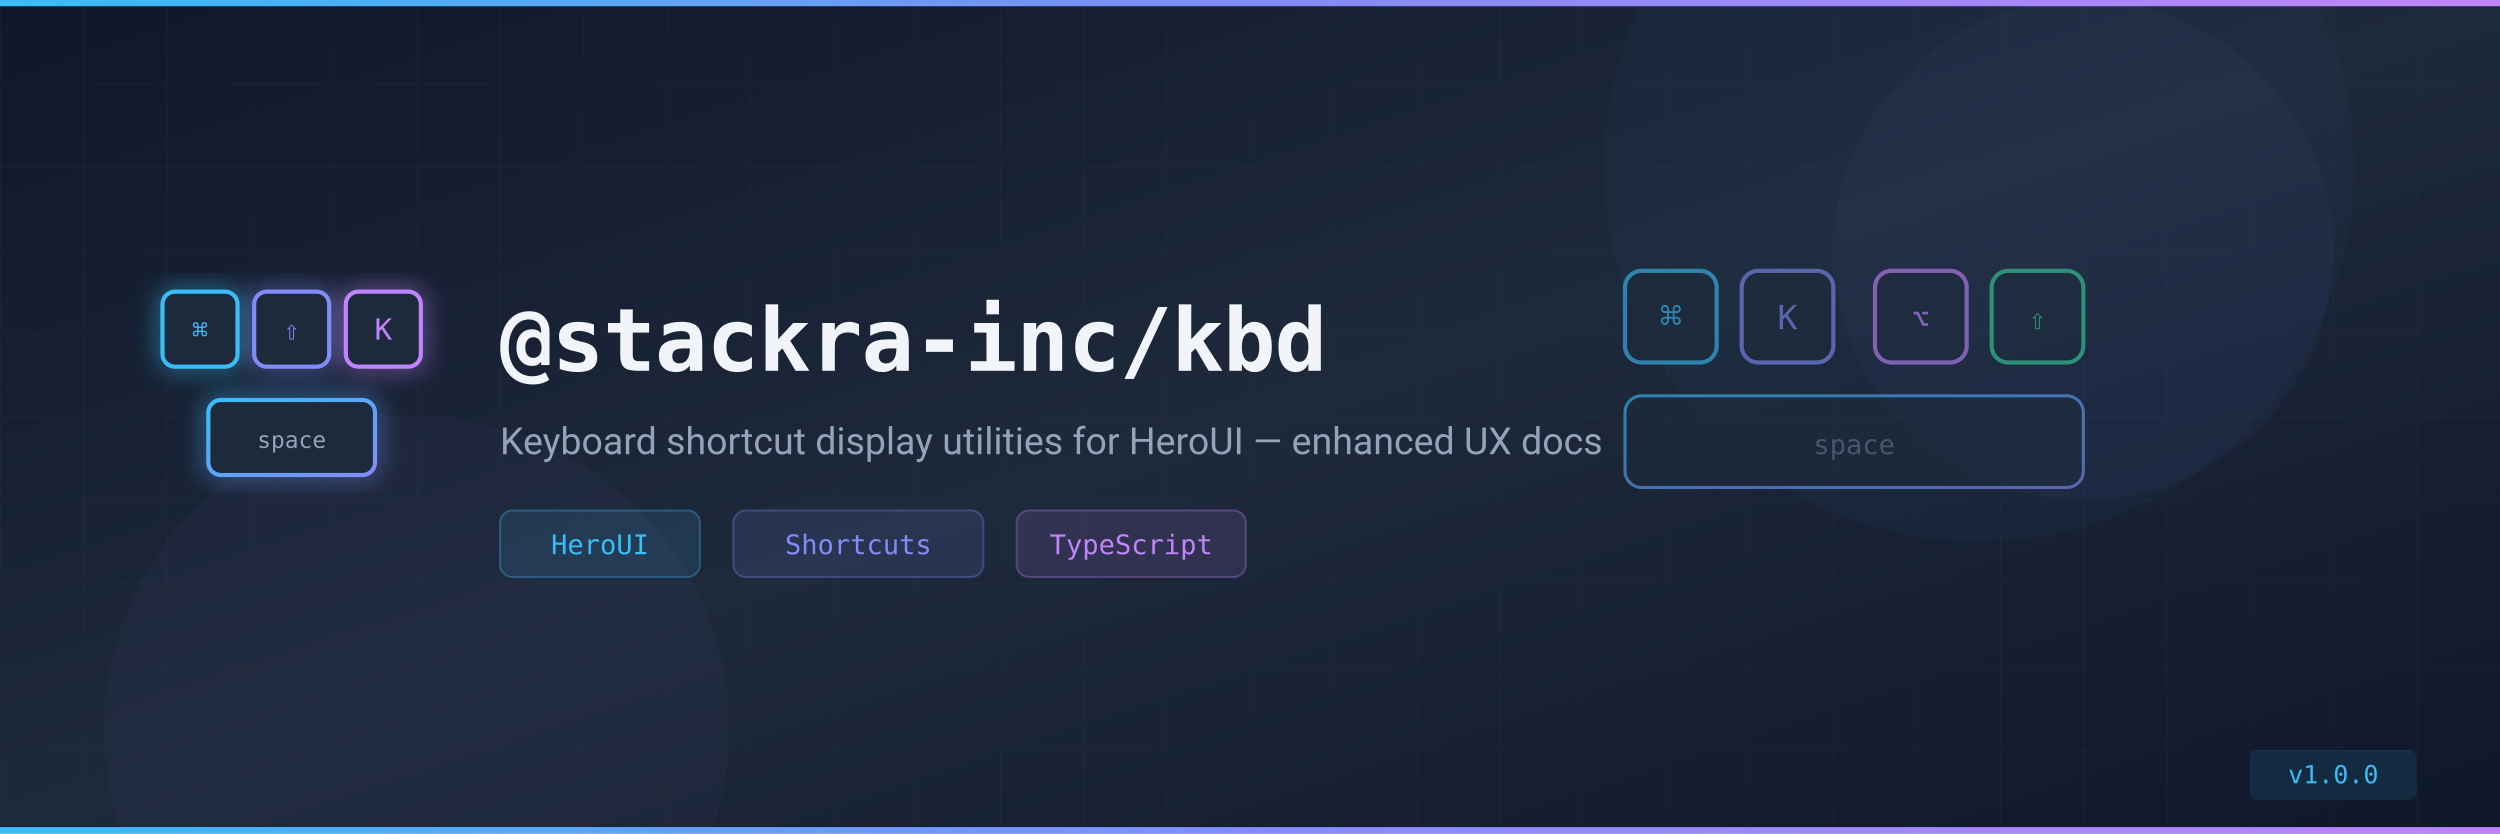
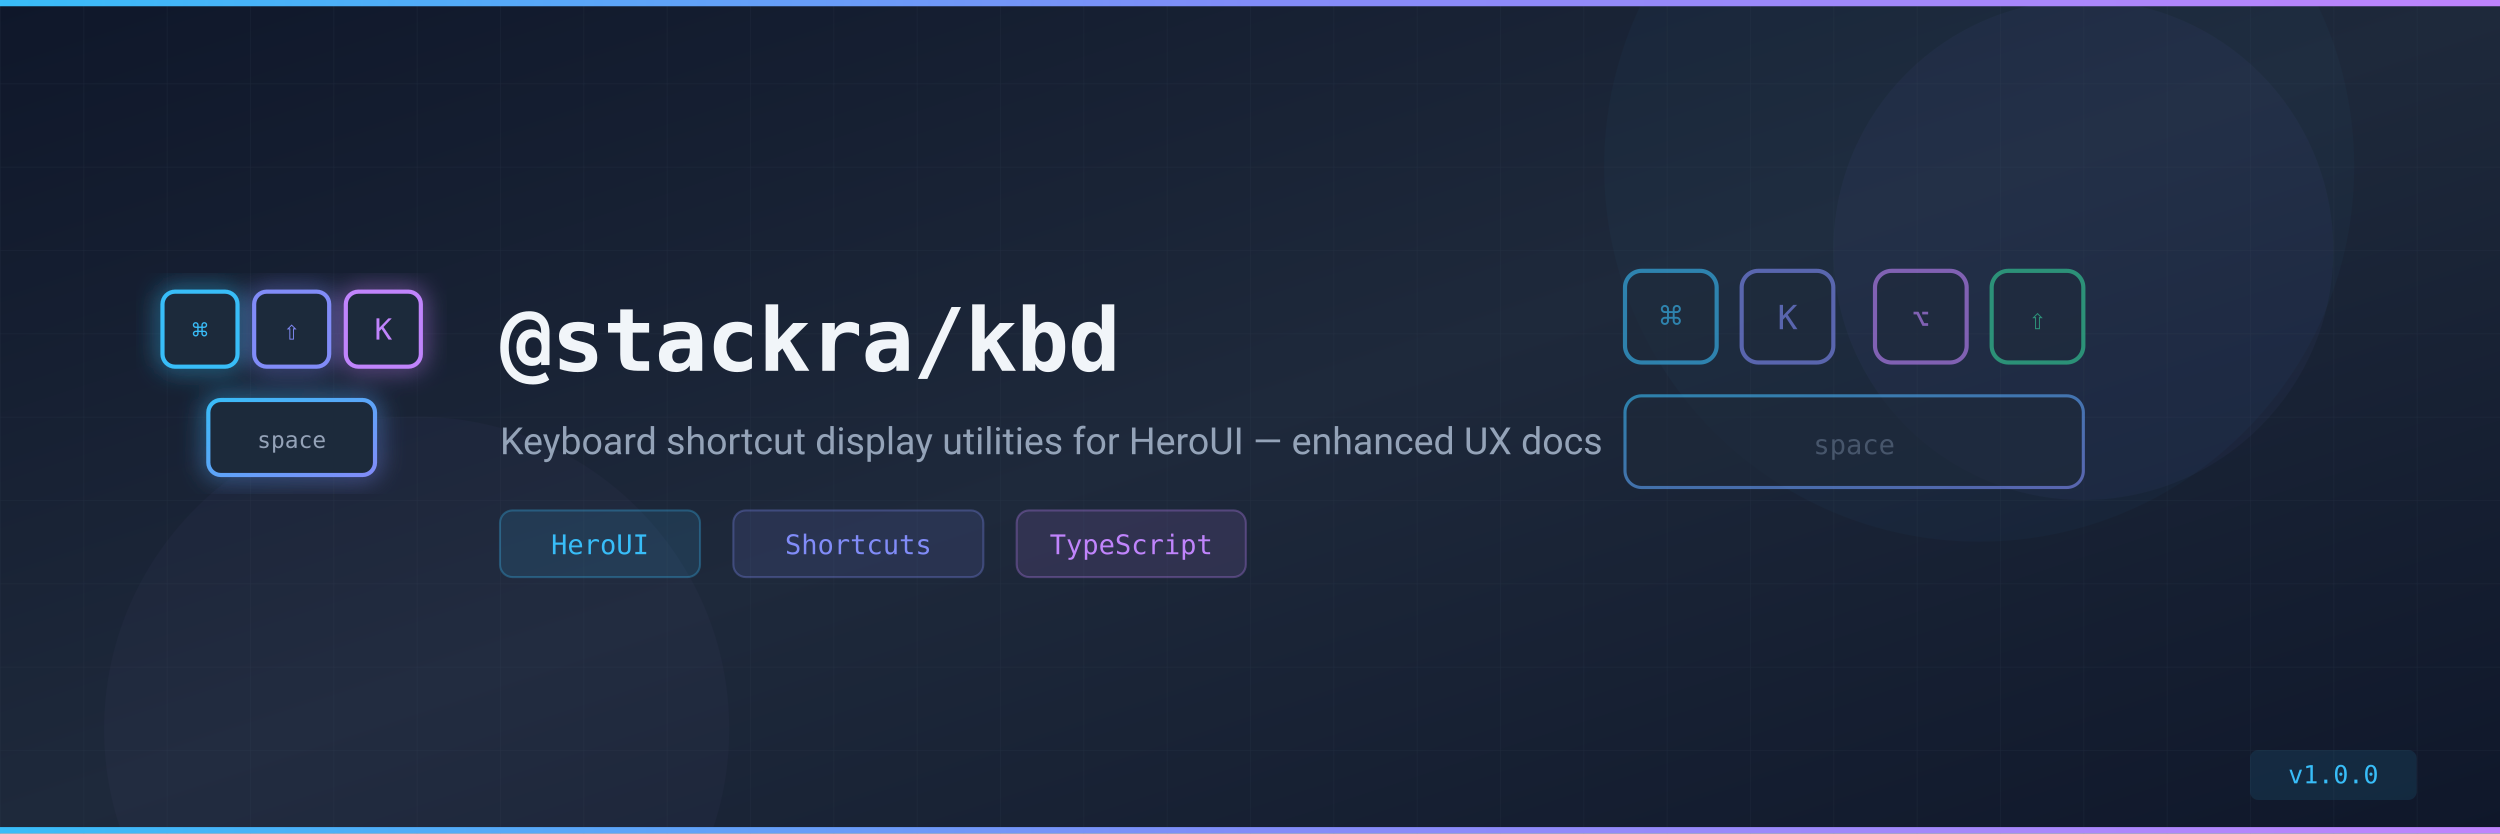
<svg xmlns="http://www.w3.org/2000/svg" viewBox="0 0 1200 400" width="1200" height="400">
  <defs>
    <linearGradient id="bg" x1="0%" y1="0%" x2="100%" y2="100%">
      <stop offset="0%" stop-color="#0f172a" />
      <stop offset="50%" stop-color="#1e293b" />
      <stop offset="100%" stop-color="#0f172a" />
    </linearGradient>
    <linearGradient id="accent" x1="0%" y1="0%" x2="100%" y2="0%">
      <stop offset="0%" stop-color="#38bdf8" />
      <stop offset="50%" stop-color="#818cf8" />
      <stop offset="100%" stop-color="#c084fc" />
    </linearGradient>
    <linearGradient id="iconGrad" x1="0%" y1="0%" x2="100%" y2="100%">
      <stop offset="0%" stop-color="#38bdf8" />
      <stop offset="100%" stop-color="#818cf8" />
    </linearGradient>
    <pattern id="grid" width="40" height="40" patternUnits="userSpaceOnUse">
      <path d="M 40 0 L 0 0 0 40" fill="none" stroke="#334155" stroke-width="0.5" opacity="0.3" />
    </pattern>
    <filter id="glow">
      <feGaussianBlur stdDeviation="6" result="blur" />
      <feMerge>
        <feMergeNode in="blur" />
        <feMergeNode in="SourceGraphic" />
      </feMerge>
    </filter>
  </defs>
  <rect width="1200" height="400" fill="url(#bg)" />
  <rect width="1200" height="400" fill="url(#grid)" />
  <circle cx="950" cy="80" r="180" fill="#38bdf8" opacity="0.03" />
  <circle cx="1000" cy="120" r="120" fill="#818cf8" opacity="0.04" />
  <circle cx="200" cy="350" r="150" fill="#c084fc" opacity="0.03" />
  <rect x="0" y="0" width="1200" height="3" fill="url(#accent)" />
  <g transform="translate(78, 120)" filter="url(#glow)">
    <rect x="0" y="20" width="36" height="36" rx="6" fill="#1e293b" stroke="#38bdf8" stroke-width="2" />
    <text x="18" y="43" font-family="ui-monospace,'Cascadia Code',Menlo,monospace" font-size="13" fill="#38bdf8" text-anchor="middle">⌘</text>
    <rect x="44" y="20" width="36" height="36" rx="6" fill="#1e293b" stroke="#818cf8" stroke-width="2" />
    <text x="62" y="43" font-family="ui-monospace,'Cascadia Code',Menlo,monospace" font-size="13" fill="#818cf8" text-anchor="middle">⇧</text>
    <rect x="88" y="20" width="36" height="36" rx="6" fill="#1e293b" stroke="#c084fc" stroke-width="2" />
    <text x="106" y="43" font-family="ui-monospace,'Cascadia Code',Menlo,monospace" font-size="14" fill="#c084fc" text-anchor="middle">K</text>
    <rect x="22" y="72" width="80" height="36" rx="6" fill="#1e293b" stroke="url(#iconGrad)" stroke-width="2" />
    <text x="62" y="95" font-family="ui-monospace,'Cascadia Code',Menlo,monospace" font-size="11" fill="#94a3b8" text-anchor="middle">space</text>
  </g>
-   <text x="240" y="178" font-family="ui-monospace,'Cascadia Code','Fira Code',Menlo,monospace" font-size="42" font-weight="700" fill="#f1f5f9" letter-spacing="-0.5">@stackra-inc/kbd</text>
+   <text x="240" y="178" font-family="ui-monospace,'Cascadia Code','Fira Code',Menlo,monospace" font-size="42" font-weight="700" fill="#f1f5f9" letter-spacing="-0.5">@stackra/kbd</text>
  <text x="240" y="218" font-family="-apple-system,BlinkMacSystemFont,'Segoe UI',Roboto,sans-serif" font-size="18" fill="#94a3b8">Keyboard shortcut display utilities for HeroUI — enhanced UX docs</text>
  <g transform="translate(240, 245)">
    <rect x="0" y="0" width="96" height="32" rx="6" fill="#38bdf8" opacity="0.12" />
    <rect x="0" y="0" width="96" height="32" rx="6" fill="none" stroke="#38bdf8" stroke-width="1" opacity="0.3" />
    <text x="48" y="21" font-family="ui-monospace,'Cascadia Code','Fira Code',Menlo,monospace" font-size="13" fill="#38bdf8" text-anchor="middle">HeroUI</text>
    <rect x="112" y="0" width="120" height="32" rx="6" fill="#818cf8" opacity="0.12" />
    <rect x="112" y="0" width="120" height="32" rx="6" fill="none" stroke="#818cf8" stroke-width="1" opacity="0.3" />
    <text x="172" y="21" font-family="ui-monospace,'Cascadia Code','Fira Code',Menlo,monospace" font-size="13" fill="#818cf8" text-anchor="middle">Shortcuts</text>
    <rect x="248" y="0" width="110" height="32" rx="6" fill="#c084fc" opacity="0.12" />
    <rect x="248" y="0" width="110" height="32" rx="6" fill="none" stroke="#c084fc" stroke-width="1" opacity="0.3" />
    <text x="303" y="21" font-family="ui-monospace,'Cascadia Code','Fira Code',Menlo,monospace" font-size="13" fill="#c084fc" text-anchor="middle">TypeScript</text>
  </g>
  <g transform="translate(780, 130)" opacity="0.6">
    <rect x="0" y="0" width="44" height="44" rx="8" fill="#1e293b" stroke="#38bdf8" stroke-width="2" />
    <text x="22" y="28" font-family="ui-monospace,monospace" font-size="18" fill="#38bdf8" text-anchor="middle">⌘</text>
    <rect x="56" y="0" width="44" height="44" rx="8" fill="#1e293b" stroke="#818cf8" stroke-width="2" />
    <text x="78" y="28" font-family="ui-monospace,monospace" font-size="16" fill="#818cf8" text-anchor="middle">K</text>
    <rect x="120" y="0" width="44" height="44" rx="8" fill="#1e293b" stroke="#c084fc" stroke-width="2" />
    <text x="142" y="28" font-family="ui-monospace,monospace" font-size="14" fill="#c084fc" text-anchor="middle">⌥</text>
    <rect x="176" y="0" width="44" height="44" rx="8" fill="#1e293b" stroke="#34d399" stroke-width="2" />
    <text x="198" y="28" font-family="ui-monospace,monospace" font-size="14" fill="#34d399" text-anchor="middle">⇧</text>
    <rect x="0" y="60" width="220" height="44" rx="8" fill="#1e293b" stroke="url(#iconGrad)" stroke-width="1.5" />
    <text x="110" y="88" font-family="ui-monospace,monospace" font-size="13" fill="#64748b" text-anchor="middle">space</text>
  </g>
  <rect x="0" y="397" width="1200" height="3" fill="url(#accent)" />
  <g transform="translate(1080, 360)">
    <rect x="0" y="0" width="80" height="24" rx="4" fill="#38bdf8" opacity="0.1" />
    <text x="40" y="16" font-family="ui-monospace,'Cascadia Code','Fira Code',Menlo,monospace" font-size="12" fill="#38bdf8" text-anchor="middle">v1.0.0</text>
  </g>
</svg>
